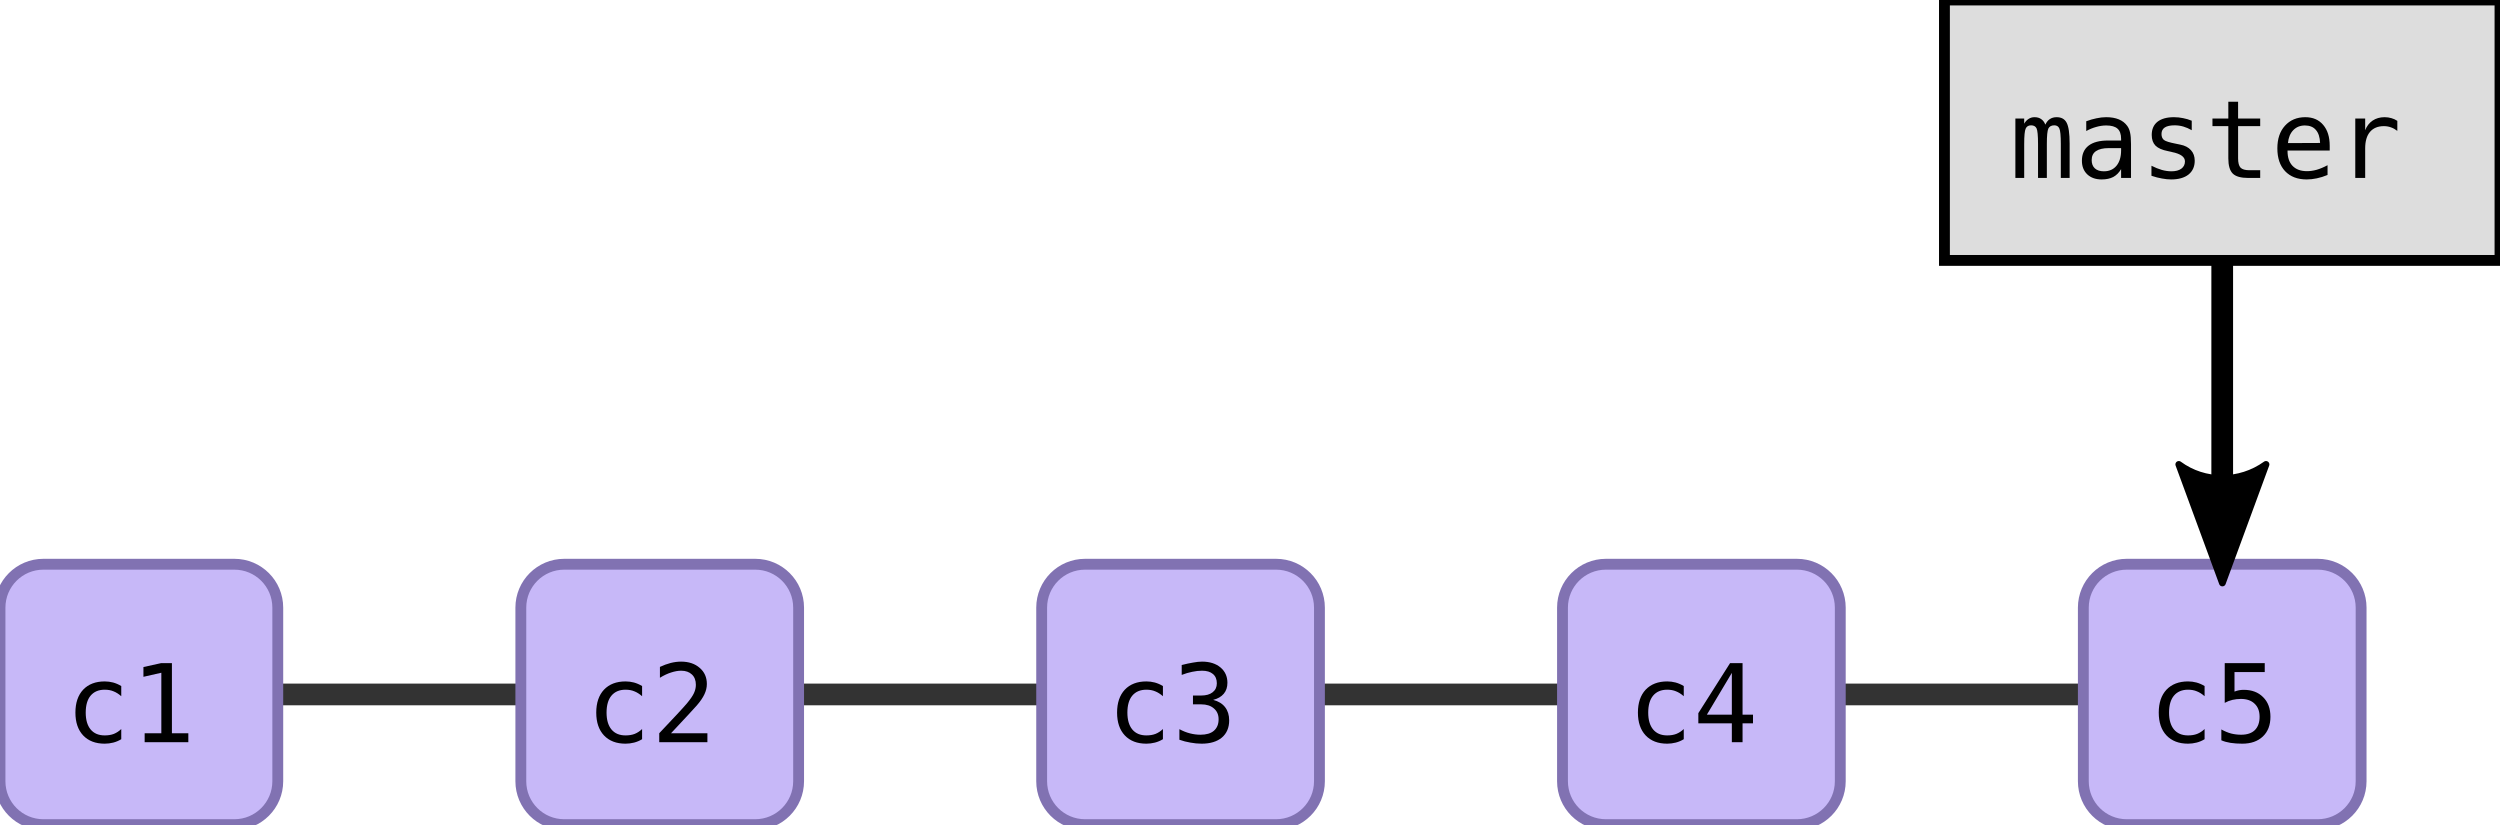
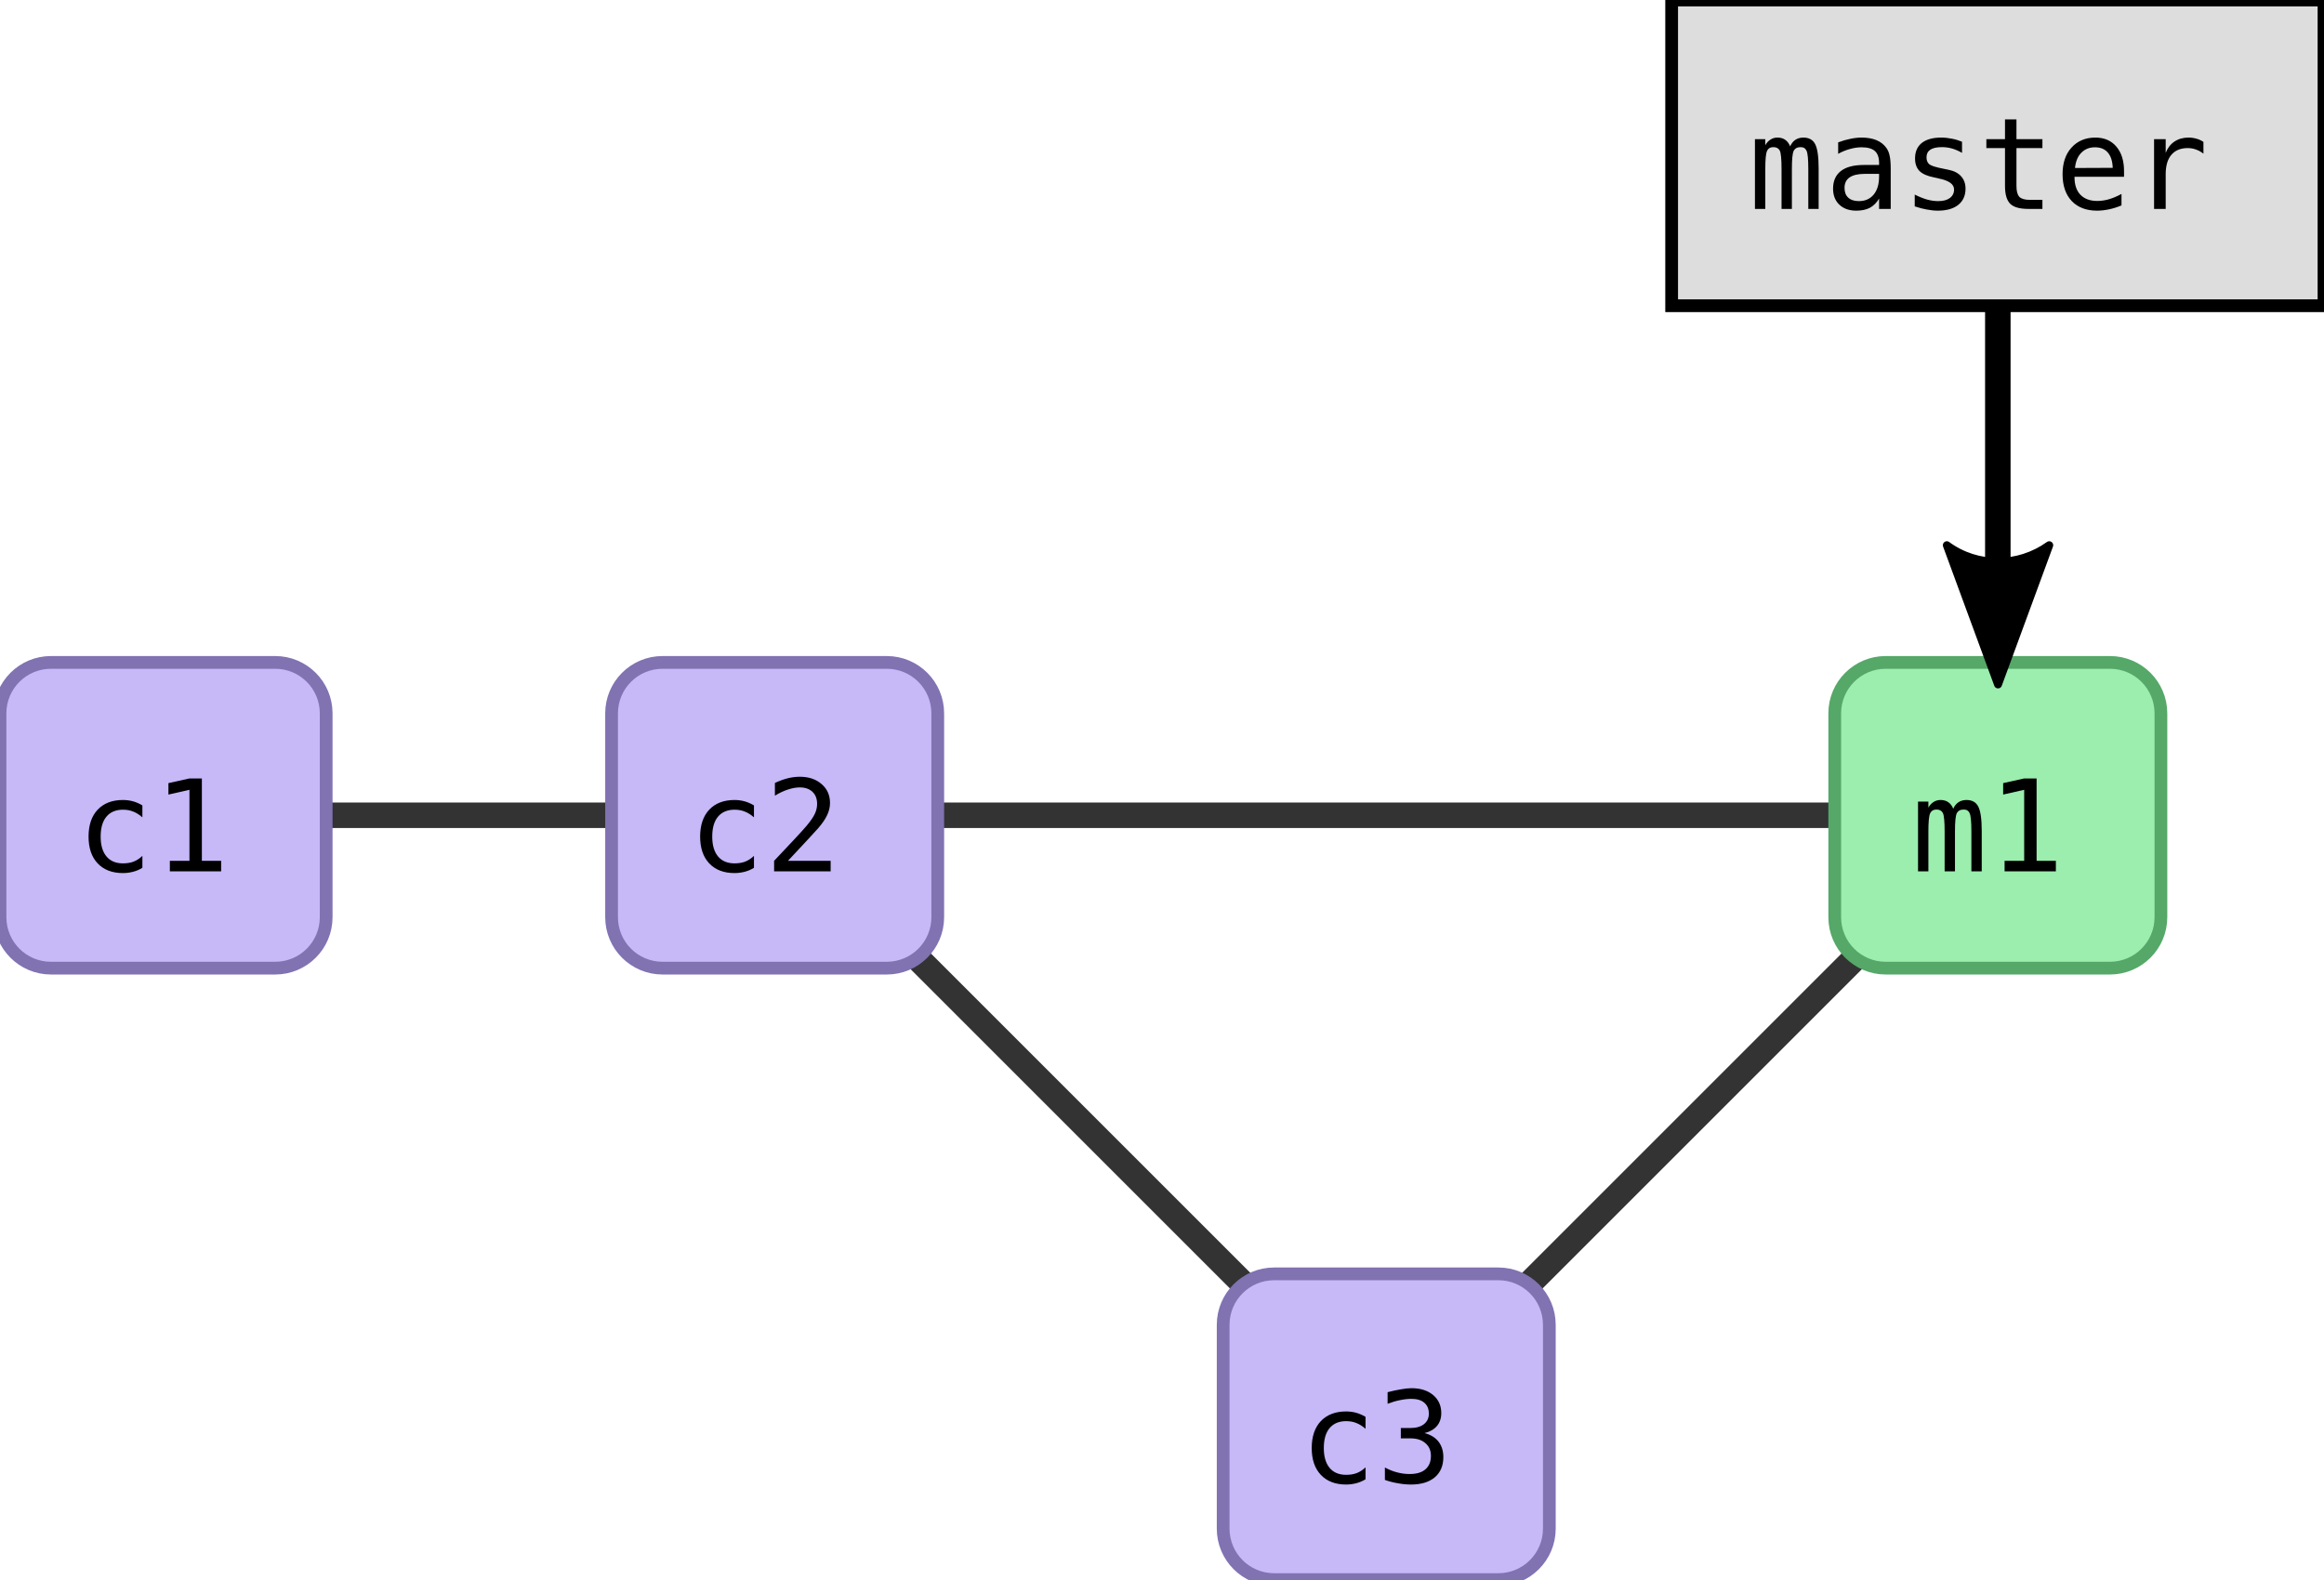
- <svg xmlns="http://www.w3.org/2000/svg" width="288.0" height="95.0" id="svg2" version="1.1">
+ <svg xmlns="http://www.w3.org/2000/svg" width="228.0" height="155.0" id="svg2" version="1.1">
  <defs id="defs4">
    <marker orient="auto" refY="0.0" refX="0.0" id="fullmarker" style="overflow:visible;">
      <path style="opacity:1.0;fill:#000000;stroke:#000000;fill-rule:evenodd;stroke-width:0.625;stroke-linejoin:round;" d="M 8.719,4.034 L -2.207,0.016 L 8.719,-4.002 C 6.973,-1.63 6.983,1.616 8.719,4.034 z " transform="scale(0.5) rotate(180) translate(0,0)" />
    </marker>
    <marker orient="auto" refY="0.0" refX="0.0" id="ghostmarker" style="overflow:visible;">
      <path style="opacity:0.2;fill:#000000;stroke:#000000;fill-rule:evenodd;stroke-width:0.625;stroke-linejoin:round;" d="M 8.719,4.034 L -2.207,0.016 L 8.719,-4.002 C 6.973,-1.63 6.983,1.616 8.719,4.034 z " transform="scale(0.5) rotate(180) translate(0,0)" />
    </marker>
  </defs>
  <g transform="translate(-0.0,65.0) rotate(0)" id="layer1">
-     <line x1="76.0" y1="15.0" x2="136.0" y2="15.0" style="stroke:#000000;                         stroke-width:2.5;                         stroke-opacity:0.8" />
-     <line x1="196.0" y1="15.0" x2="256.0" y2="15.0" style="stroke:#000000;                         stroke-width:2.5;                         stroke-opacity:0.8" />
-     <line x1="136.0" y1="15.0" x2="196.0" y2="15.0" style="stroke:#000000;                         stroke-width:2.5;                         stroke-opacity:0.8" />
+     <line x1="76.0" y1="15.0" x2="196.0" y2="15.0" style="stroke:#000000;                         stroke-width:2.5;                         stroke-opacity:0.8" />
+     <line x1="76.0" y1="15.0" x2="136.0" y2="75.0" style="stroke:#000000;                         stroke-width:2.5;                         stroke-opacity:0.8" />
    <line x1="16.0" y1="15.0" x2="76.0" y2="15.0" style="stroke:#000000;                         stroke-width:2.5;                         stroke-opacity:0.8" />
+     <line x1="136.0" y1="75.0" x2="196.0" y2="15.0" style="stroke:#000000;                         stroke-width:2.5;                         stroke-opacity:0.8" />
    <rect style="fill:#c7b8f8;                         stroke:#8172B2;                         stroke-width:1.25;                         stroke-miterlimit:4;                         stroke-opacity:1.0;                         stroke-dasharray:none" width="32.0" height="30.0" x="60.0" y="0.0" ry="5.0" />
    <text style="font-size:12.5px;                         font-style:normal;                         font-weight:normal;                         line-height:125%%;                         letter-spacing:0px;                         word-spacing:0px;                         fill:#000000;                         fill-opacity:1.0;                         stroke:none;                         font-family:DejaVu Sans Mono" x="67.5" y="20.5">c2</text>
-     <rect style="fill:#c7b8f8;                         stroke:#8172B2;                         stroke-width:1.25;                         stroke-miterlimit:4;                         stroke-opacity:1.0;                         stroke-dasharray:none" width="32.0" height="30.0" x="240.0" y="0.0" ry="5.0" />
-     <text style="font-size:12.5px;                         font-style:normal;                         font-weight:normal;                         line-height:125%%;                         letter-spacing:0px;                         word-spacing:0px;                         fill:#000000;                         fill-opacity:1.0;                         stroke:none;                         font-family:DejaVu Sans Mono" x="247.5" y="20.5">c5</text>
-     <rect style="fill:#c7b8f8;                         stroke:#8172B2;                         stroke-width:1.25;                         stroke-miterlimit:4;                         stroke-opacity:1.0;                         stroke-dasharray:none" width="32.0" height="30.0" x="180.0" y="0.0" ry="5.0" />
-     <text style="font-size:12.5px;                         font-style:normal;                         font-weight:normal;                         line-height:125%%;                         letter-spacing:0px;                         word-spacing:0px;                         fill:#000000;                         fill-opacity:1.0;                         stroke:none;                         font-family:DejaVu Sans Mono" x="187.5" y="20.5">c4</text>
-     <rect style="fill:#c7b8f8;                         stroke:#8172B2;                         stroke-width:1.25;                         stroke-miterlimit:4;                         stroke-opacity:1.0;                         stroke-dasharray:none" width="32.0" height="30.0" x="120.0" y="0.0" ry="5.0" />
-     <text style="font-size:12.5px;                         font-style:normal;                         font-weight:normal;                         line-height:125%%;                         letter-spacing:0px;                         word-spacing:0px;                         fill:#000000;                         fill-opacity:1.0;                         stroke:none;                         font-family:DejaVu Sans Mono" x="127.5" y="20.5">c3</text>
+     <rect style="fill:#9beeae;                         stroke:#55A868;                         stroke-width:1.25;                         stroke-miterlimit:4;                         stroke-opacity:1.0;                         stroke-dasharray:none" width="32.0" height="30.0" x="180.0" y="0.0" ry="5.0" />
+     <text style="font-size:12.5px;                         font-style:normal;                         font-weight:normal;                         line-height:125%%;                         letter-spacing:0px;                         word-spacing:0px;                         fill:#000000;                         fill-opacity:1.0;                         stroke:none;                         font-family:DejaVu Sans Mono" x="187.5" y="20.5">m1</text>
    <rect style="fill:#c7b8f8;                         stroke:#8172B2;                         stroke-width:1.25;                         stroke-miterlimit:4;                         stroke-opacity:1.0;                         stroke-dasharray:none" width="32.0" height="30.0" x="0.0" y="0.0" ry="5.0" />
    <text style="font-size:12.5px;                         font-style:normal;                         font-weight:normal;                         line-height:125%%;                         letter-spacing:0px;                         word-spacing:0px;                         fill:#000000;                         fill-opacity:1.0;                         stroke:none;                         font-family:DejaVu Sans Mono" x="7.5" y="20.5">c1</text>
-     <path style="fill:none;                  stroke:#000000;                  stroke-width:2.5;                  stroke-linecap:butt;                  stroke-linejoin:miter;                  stroke-opacity:1.0;                  marker-end:url(#fullmarker);                  stroke-miterlimit:4;                  stroke-dasharray:none" d="M 256.0,-50.0 256.0,-0.6" />
-     <rect style="fill:#dddddd;                         stroke:#000000;                         stroke-width:1.25;                         stroke-miterlimit:4;                         stroke-opacity:1.0;                         stroke-dasharray:none" width="64.0" height="30.0" x="224.0" y="-65.0" ry="0.0" />
-     <text style="font-size:12.5px;                         font-style:normal;                         font-weight:normal;                         line-height:125%%;                         letter-spacing:0px;                         word-spacing:0px;                         fill:#000000;                         fill-opacity:1.0;                         stroke:none;                         font-family:DejaVu Sans Mono" x="231.5" y="-44.5">master</text>
+     <rect style="fill:#c7b8f8;                         stroke:#8172B2;                         stroke-width:1.25;                         stroke-miterlimit:4;                         stroke-opacity:1.0;                         stroke-dasharray:none" width="32.0" height="30.0" x="120.0" y="60.0" ry="5.0" />
+     <text style="font-size:12.5px;                         font-style:normal;                         font-weight:normal;                         line-height:125%%;                         letter-spacing:0px;                         word-spacing:0px;                         fill:#000000;                         fill-opacity:1.0;                         stroke:none;                         font-family:DejaVu Sans Mono" x="127.5" y="80.5">c3</text>
+     <path style="fill:none;                  stroke:#000000;                  stroke-width:2.5;                  stroke-linecap:butt;                  stroke-linejoin:miter;                  stroke-opacity:1.0;                  marker-end:url(#fullmarker);                  stroke-miterlimit:4;                  stroke-dasharray:none" d="M 196.0,-50.0 196.0,-0.6" />
+     <rect style="fill:#dddddd;                         stroke:#000000;                         stroke-width:1.25;                         stroke-miterlimit:4;                         stroke-opacity:1.0;                         stroke-dasharray:none" width="64.0" height="30.0" x="164.0" y="-65.0" ry="0.0" />
+     <text style="font-size:12.5px;                         font-style:normal;                         font-weight:normal;                         line-height:125%%;                         letter-spacing:0px;                         word-spacing:0px;                         fill:#000000;                         fill-opacity:1.0;                         stroke:none;                         font-family:DejaVu Sans Mono" x="171.5" y="-44.5">master</text>
  </g>
</svg>
